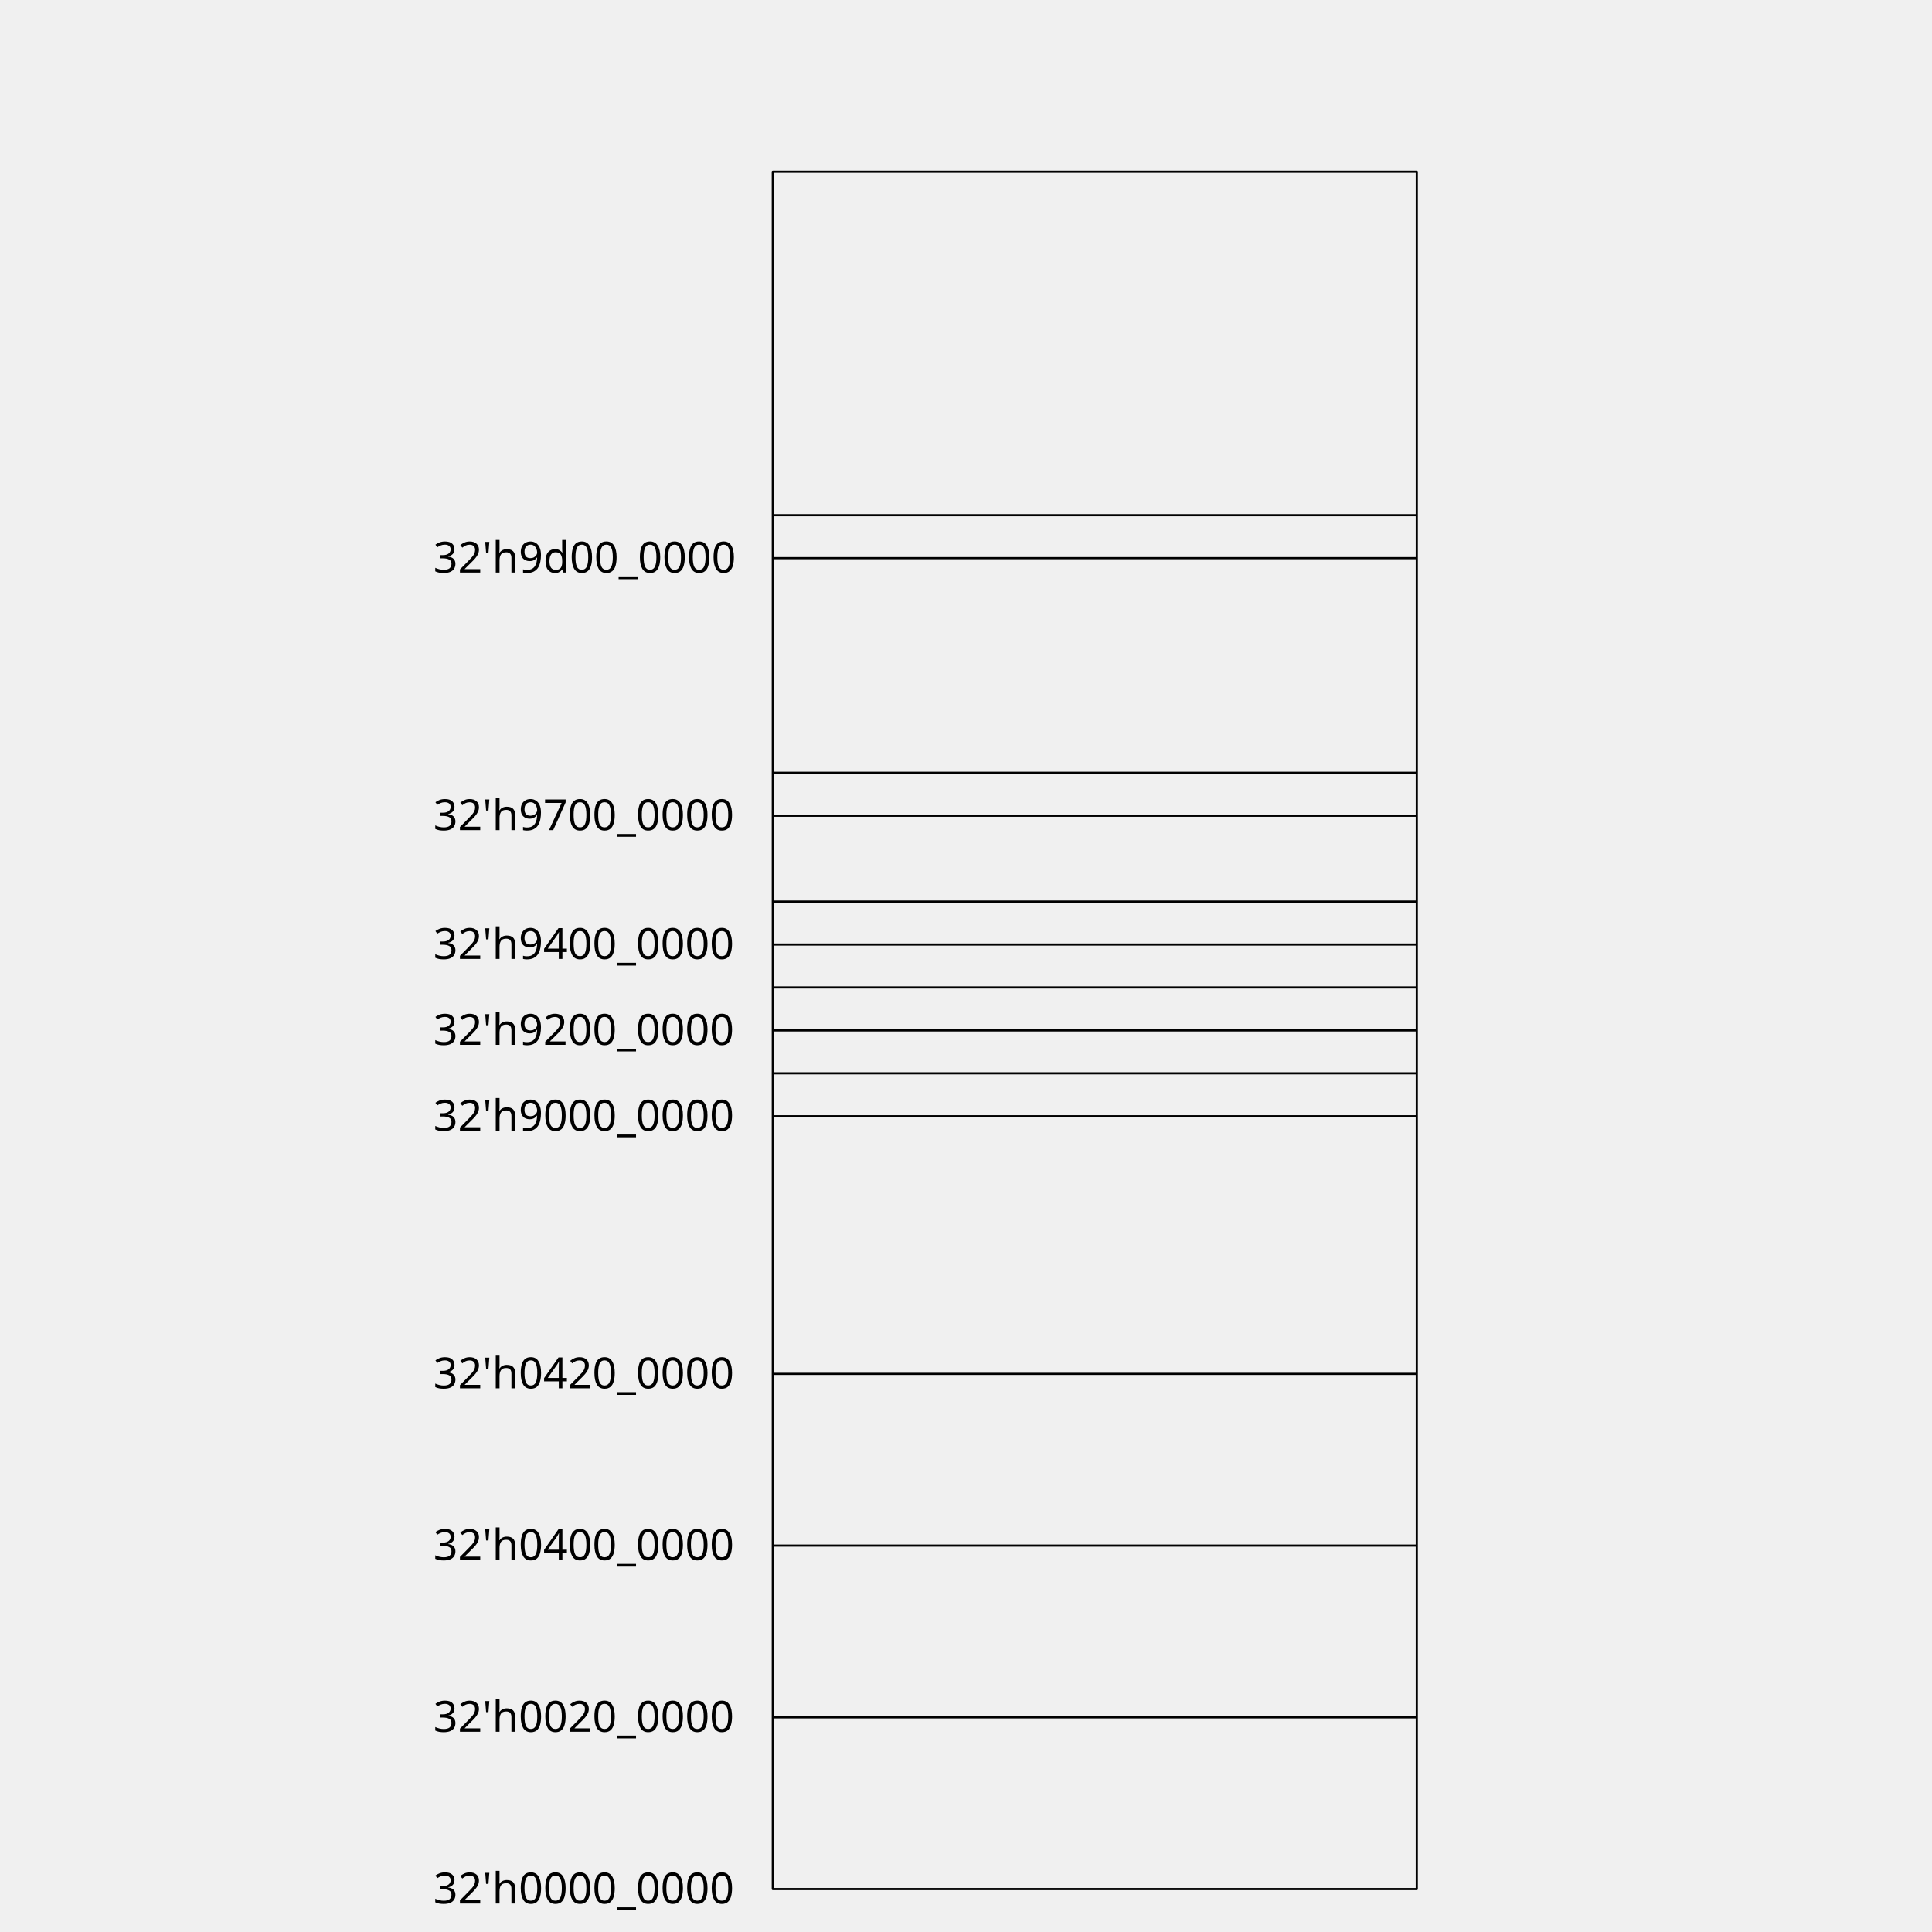
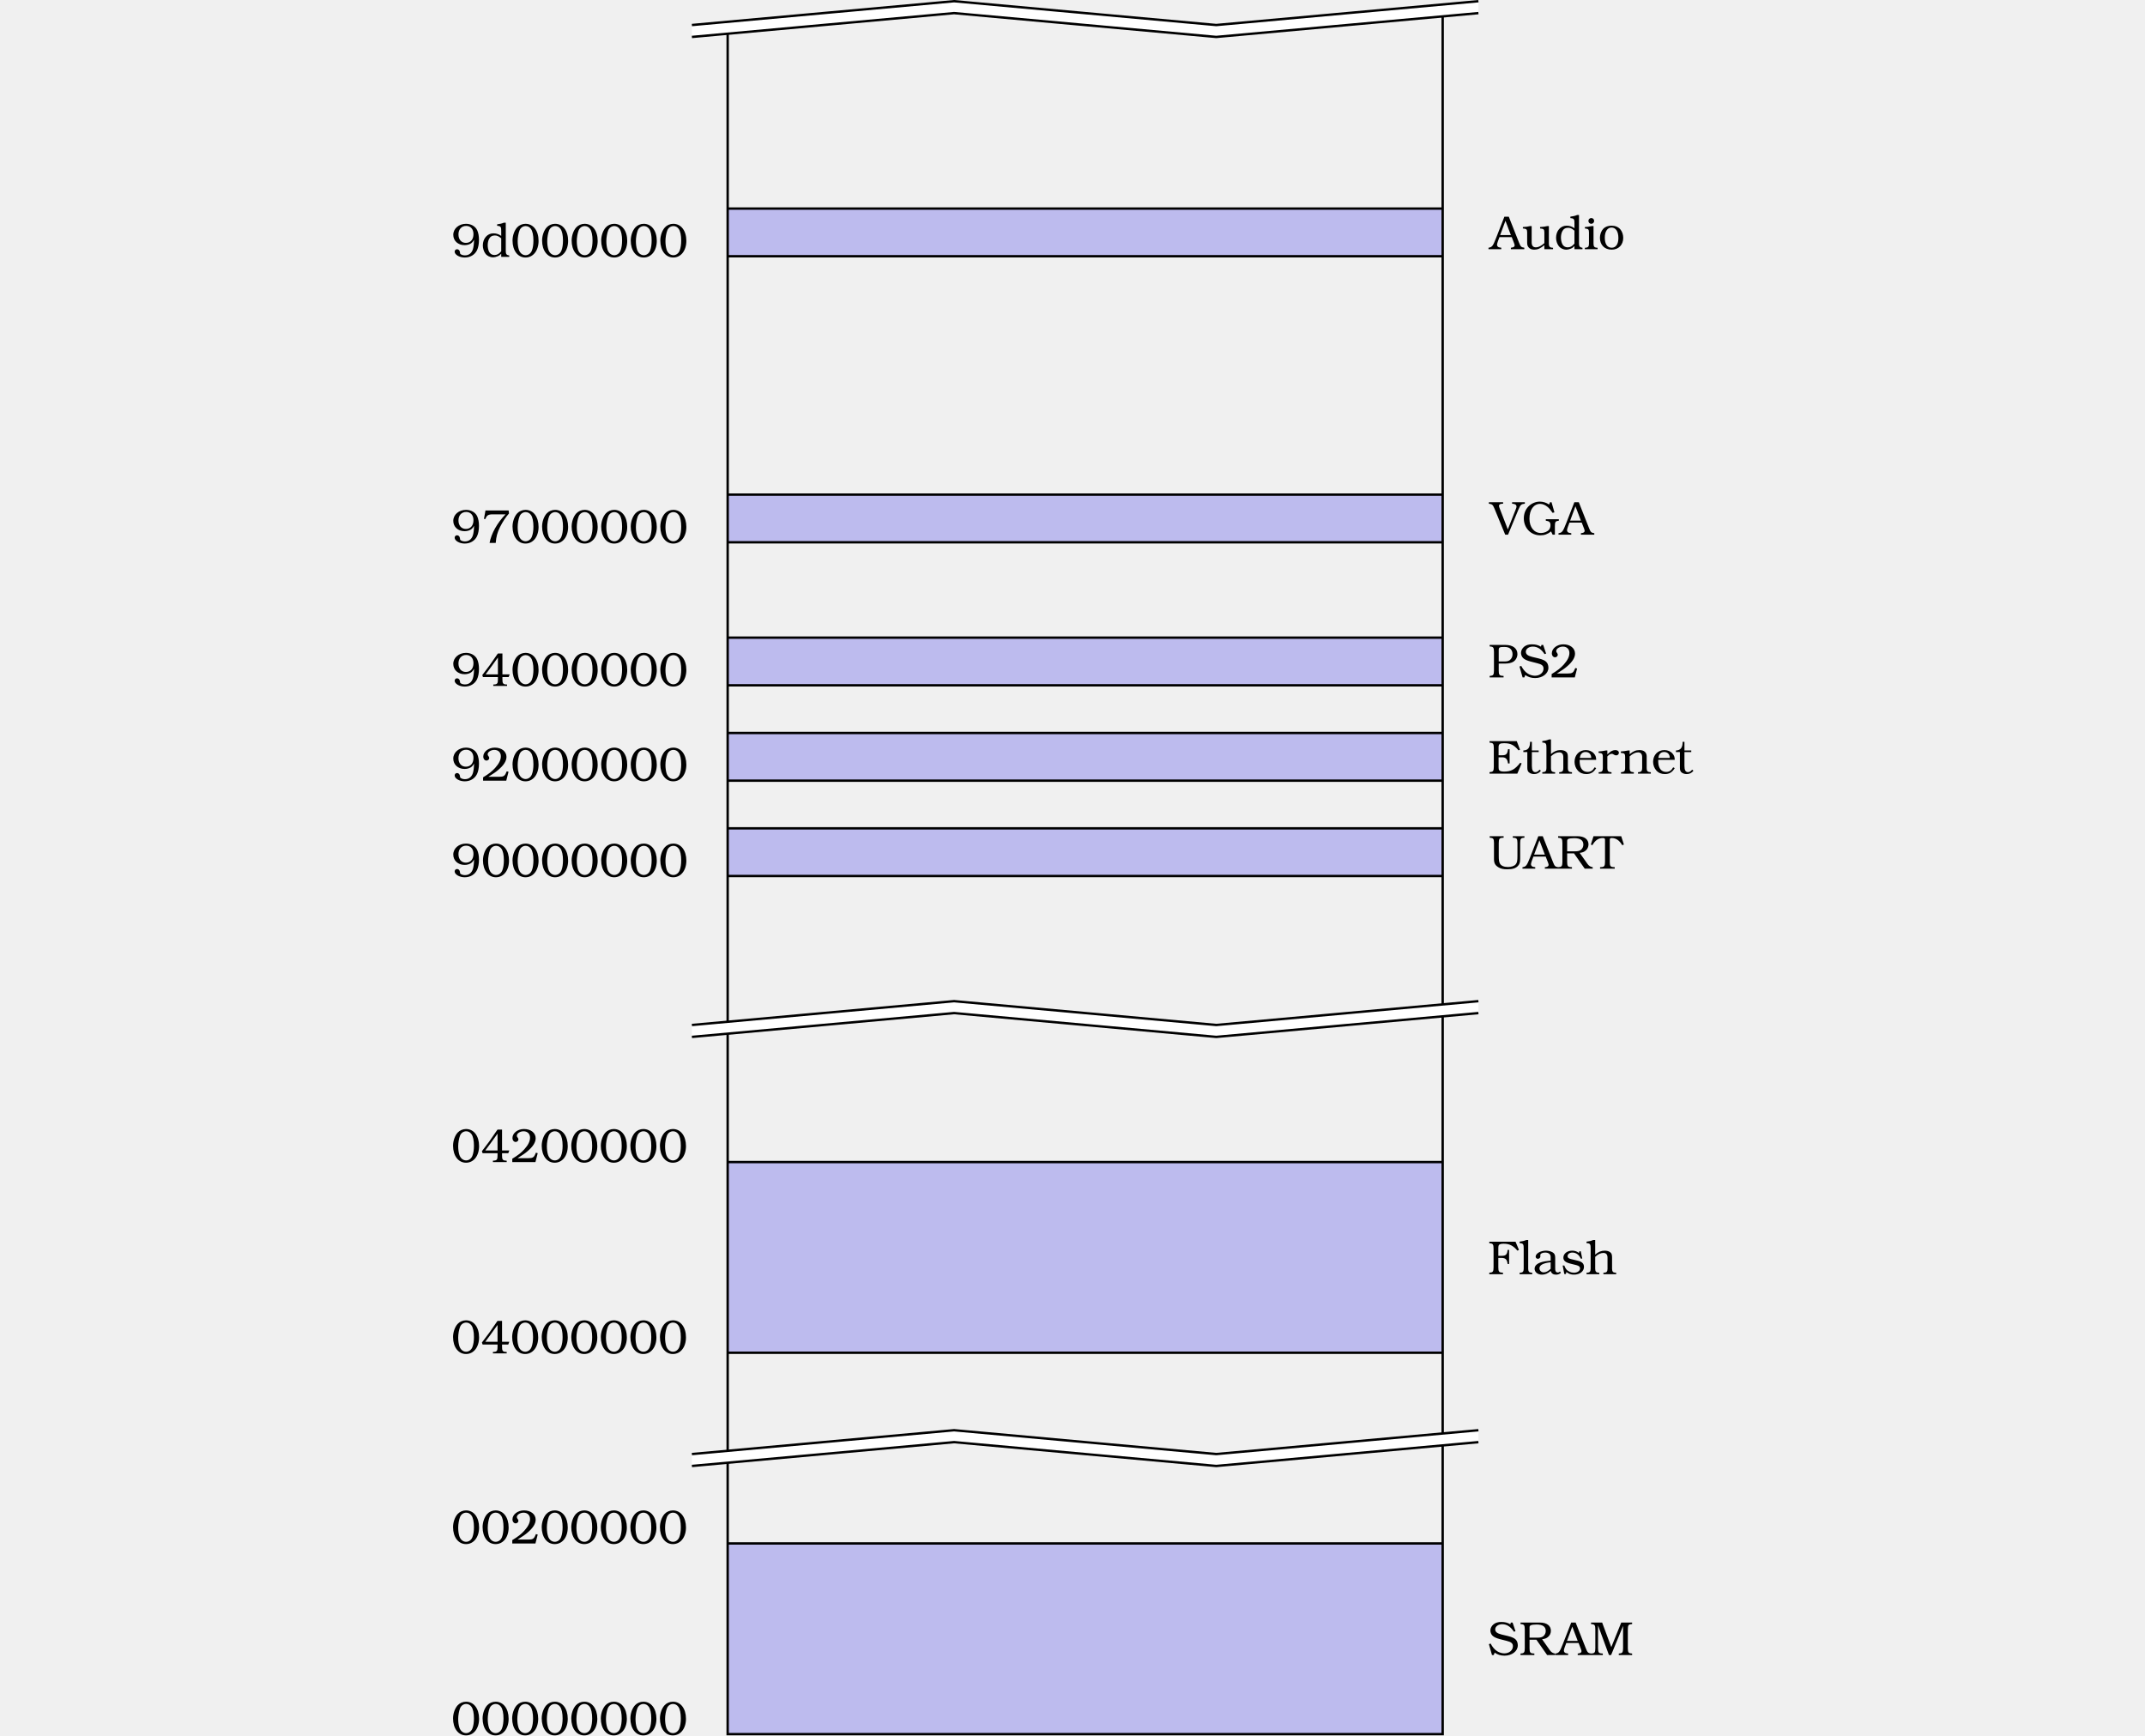
- <svg xmlns="http://www.w3.org/2000/svg" width="900" height="900" id="svg2" version="1.0">
+ <svg xmlns="http://www.w3.org/2000/svg" width="900" height="728" id="svg2" version="1.0">
  <defs id="defs4">
    <pattern patternUnits="userSpaceOnUse" width="21" height="21" patternTransform="translate(214.5,129.5)" id="pattern5118">
      <path id="path5116" d="M 0.5,20.5 L 20.5,0.5" style="fill:none;fill-opacity:0.75;fill-rule:evenodd;stroke:#000000;stroke-width:1px;stroke-linecap:butt;stroke-linejoin:miter;stroke-opacity:1" />
    </pattern>
  </defs>
  <g id="layer1">
-     <rect style="fill:none;fill-opacity:1.0;stroke:#000000;stroke-width:1;stroke-linejoin:round;stroke-miterlimit:4;stroke-dasharray:none;stroke-opacity:1" id="rect1307" width="300" height="800" x="360" y="80" />
-     <path style="fill:none;fill-opacity:0.75;fill-rule:evenodd;stroke:#000000;stroke-width:1px;stroke-linecap:butt;stroke-linejoin:miter;stroke-opacity:1" d="M 360,520 L 660,520" id="path2183" />
-     <path style="fill:none;fill-opacity:0.75;fill-rule:evenodd;stroke:#000000;stroke-width:1px;stroke-linecap:butt;stroke-linejoin:miter;stroke-opacity:1" d="M 360,500 L 660,500" id="path3058" />
-     <path style="fill:none;fill-opacity:0.75;fill-rule:evenodd;stroke:#000000;stroke-width:1px;stroke-linecap:butt;stroke-linejoin:miter;stroke-opacity:1" d="M 360,480 L 660,480" id="path3060" />
-     <path style="fill:none;fill-opacity:0.75;fill-rule:evenodd;stroke:#000000;stroke-width:1px;stroke-linecap:butt;stroke-linejoin:miter;stroke-opacity:1" d="M 360,460 L 660,460" id="path3062" />
-     <path style="fill:none;fill-opacity:0.75;fill-rule:evenodd;stroke:#000000;stroke-width:1px;stroke-linecap:butt;stroke-linejoin:miter;stroke-opacity:1" d="M 360,440 L 660,440" id="path3064" />
-     <path style="fill:none;fill-opacity:0.75;fill-rule:evenodd;stroke:#000000;stroke-width:1px;stroke-linecap:butt;stroke-linejoin:miter;stroke-opacity:1" d="M 360,420 L 660,420" id="path3066" />
-     <path style="fill:none;fill-opacity:0.75;fill-rule:evenodd;stroke:#000000;stroke-width:1px;stroke-linecap:butt;stroke-linejoin:miter;stroke-opacity:1" d="M 360,380 L 660,380" id="path3070" />
-     <path style="fill:none;fill-opacity:0.75;fill-rule:evenodd;stroke:#000000;stroke-width:1px;stroke-linecap:butt;stroke-linejoin:miter;stroke-opacity:1" d="M 360,360 L 660,360" id="path3072" />
-     <text xml:space="preserve" style="font-size:20px;font-style:normal;font-variant:normal;font-weight:normal;font-stretch:normal;text-align:start;line-height:125%;writing-mode:lr-tb;text-anchor:start;fill:#000000;fill-opacity:1;stroke:none;stroke-width:1px;stroke-linecap:butt;stroke-linejoin:miter;stroke-opacity:1;font-family:Bitstream Charter" x="201.86" y="526.72" id="text3098">
-       <tspan x="201.86" y="526.72" id="tspan3102">32'h9000_0000</tspan>
+     <rect style="fill:#bdbbee;fill-opacity:1;stroke:none;stroke-width:1;stroke-linecap:square;stroke-linejoin:round;stroke-miterlimit:4;stroke-dasharray:none;stroke-dashoffset:0;stroke-opacity:1" id="rect4940" width="300" height="20" x="305.313" y="267.5" />
+     <rect style="fill:#bdbbee;fill-opacity:1;stroke:none;stroke-width:1;stroke-linecap:square;stroke-linejoin:round;stroke-miterlimit:4;stroke-dasharray:none;stroke-dashoffset:0;stroke-opacity:1" id="rect4942" width="300" height="20" x="305.313" y="347.5" />
+     <rect style="fill:#bdbbee;fill-opacity:1;stroke:none;stroke-width:1;stroke-linecap:square;stroke-linejoin:round;stroke-miterlimit:4;stroke-dasharray:none;stroke-dashoffset:0;stroke-opacity:1" id="rect4944" width="300" height="20" x="305.313" y="307.5" />
+     <rect style="fill:#bdbbee;fill-opacity:1;stroke:none;stroke-width:1;stroke-linecap:square;stroke-linejoin:round;stroke-miterlimit:4;stroke-dasharray:none;stroke-dashoffset:0;stroke-opacity:1" id="rect4946" width="300" height="20" x="305.313" y="207.5" />
+     <rect style="fill:#bdbbee;fill-opacity:1;stroke:none;stroke-width:1;stroke-linecap:square;stroke-linejoin:round;stroke-miterlimit:4;stroke-dasharray:none;stroke-dashoffset:0;stroke-opacity:1" id="rect4948" width="300" height="20" x="305.313" y="87.5" />
+     <rect style="fill:#bdbbee;fill-opacity:1;stroke:none;stroke-width:1;stroke-linecap:square;stroke-linejoin:round;stroke-miterlimit:4;stroke-dasharray:none;stroke-dashoffset:0;stroke-opacity:1" id="rect4938" width="300" height="80" x="305.313" y="487.5" />
+     <rect style="fill:#bdbbee;fill-opacity:1;stroke:none;stroke-width:1;stroke-linecap:square;stroke-linejoin:round;stroke-miterlimit:4;stroke-dasharray:none;stroke-dashoffset:0;stroke-opacity:1" id="rect4104" width="300" height="80" x="305.312" y="647.5" />
+     <path style="fill:none;fill-opacity:0.75;fill-rule:evenodd;stroke:#000000;stroke-width:1px;stroke-linecap:butt;stroke-linejoin:miter;stroke-opacity:1" d="M 305.313,367.5 L 605.313,367.5" id="path2183" />
+     <path style="fill:none;fill-opacity:0.75;fill-rule:evenodd;stroke:#000000;stroke-width:1px;stroke-linecap:butt;stroke-linejoin:miter;stroke-opacity:1" d="M 305.313,347.5 L 605.313,347.5" id="path3058" />
+     <path style="fill:none;fill-opacity:0.75;fill-rule:evenodd;stroke:#000000;stroke-width:1px;stroke-linecap:butt;stroke-linejoin:miter;stroke-opacity:1" d="M 305.313,327.5 L 605.313,327.5" id="path3060" />
+     <path style="fill:none;fill-opacity:0.75;fill-rule:evenodd;stroke:#000000;stroke-width:1px;stroke-linecap:butt;stroke-linejoin:miter;stroke-opacity:1" d="M 305.313,307.5 L 605.313,307.5" id="path3062" />
+     <path style="fill:none;fill-opacity:0.75;fill-rule:evenodd;stroke:#000000;stroke-width:1px;stroke-linecap:butt;stroke-linejoin:miter;stroke-opacity:1" d="M 305.313,287.5 L 605.313,287.5" id="path3064" />
+     <path style="fill:none;fill-opacity:0.75;fill-rule:evenodd;stroke:#000000;stroke-width:1px;stroke-linecap:butt;stroke-linejoin:miter;stroke-opacity:1" d="M 305.313,267.5 L 605.313,267.5" id="path3066" />
+     <path style="fill:none;fill-opacity:0.75;fill-rule:evenodd;stroke:#000000;stroke-width:1px;stroke-linecap:butt;stroke-linejoin:miter;stroke-opacity:1" d="M 305.313,227.5 L 605.313,227.5" id="path3070" />
+     <path style="fill:none;fill-opacity:0.75;fill-rule:evenodd;stroke:#000000;stroke-width:1px;stroke-linecap:butt;stroke-linejoin:miter;stroke-opacity:1" d="M 305.313,207.5 L 605.313,207.5" id="path3072" />
+     <path style="fill:none;fill-opacity:0.75;fill-rule:evenodd;stroke:#000000;stroke-width:1px;stroke-linecap:butt;stroke-linejoin:miter;stroke-opacity:1" d="M 305.313,107.5 L 605.313,107.5" id="path3122" />
+     <path style="fill:none;fill-opacity:0.75;fill-rule:evenodd;stroke:#000000;stroke-width:1px;stroke-linecap:butt;stroke-linejoin:miter;stroke-opacity:1" d="M 305.313,647.5 L 605.313,647.5" id="path3128" />
+     <path style="fill:none;fill-opacity:0.75;fill-rule:evenodd;stroke:#000000;stroke-width:1px;stroke-linecap:butt;stroke-linejoin:miter;stroke-opacity:1" d="M 305.313,567.5 L 605.313,567.5" id="path3130" />
+     <path style="fill:none;fill-opacity:0.75;fill-rule:evenodd;stroke:#000000;stroke-width:1px;stroke-linecap:butt;stroke-linejoin:miter;stroke-opacity:1" d="M 305.313,487.5 L 605.313,487.5" id="path3132" />
+     <text xml:space="preserve" style="font-size:20px;font-style:normal;font-variant:normal;font-weight:300;font-stretch:normal;text-align:start;line-height:125%;writing-mode:lr-tb;text-anchor:start;fill:#000000;fill-opacity:1;stroke:none;stroke-width:1px;stroke-linecap:butt;stroke-linejoin:miter;stroke-opacity:1;font-family:Bookman Old Style;-inkscape-font-specification:Bookman Old Style Light" x="189.453" y="367.766" id="text3098">
+       <tspan x="189.453" y="367.766" id="tspan3102">90000000</tspan>
    </text>
-     <text xml:space="preserve" style="font-size:20px;font-style:normal;font-variant:normal;font-weight:normal;font-stretch:normal;text-align:start;line-height:125%;writing-mode:lr-tb;text-anchor:start;fill:#000000;fill-opacity:1;stroke:none;stroke-width:1px;stroke-linecap:butt;stroke-linejoin:miter;stroke-opacity:1;font-family:Bitstream Charter" x="201.86" y="486.72" id="text3106">
-       <tspan x="201.86" y="486.72" id="tspan3108">32'h9200_0000</tspan>
+     <text xml:space="preserve" style="font-size:20px;font-style:normal;font-variant:normal;font-weight:300;font-stretch:normal;text-align:start;line-height:125%;writing-mode:lr-tb;text-anchor:start;fill:#000000;fill-opacity:1;stroke:none;stroke-width:1px;stroke-linecap:butt;stroke-linejoin:miter;stroke-opacity:1;font-family:Bookman Old Style;-inkscape-font-specification:Bookman Old Style Light" x="189.453" y="327.512" id="text3106">
+       <tspan x="189.453" y="327.512" id="tspan3108">92000000</tspan>
    </text>
-     <text xml:space="preserve" style="font-size:20px;font-style:normal;font-variant:normal;font-weight:normal;font-stretch:normal;text-align:start;line-height:125%;writing-mode:lr-tb;text-anchor:start;fill:#000000;fill-opacity:1;stroke:none;stroke-width:1px;stroke-linecap:butt;stroke-linejoin:miter;stroke-opacity:1;font-family:Bitstream Charter" x="201.86" y="446.72" id="text3110">
-       <tspan x="201.86" y="446.72" id="tspan3112">32'h9400_0000</tspan>
+     <text xml:space="preserve" style="font-size:20px;font-style:normal;font-variant:normal;font-weight:300;font-stretch:normal;text-align:start;line-height:125%;writing-mode:lr-tb;text-anchor:start;fill:#000000;fill-opacity:1;stroke:none;stroke-width:1px;stroke-linecap:butt;stroke-linejoin:miter;stroke-opacity:1;font-family:Bookman Old Style;-inkscape-font-specification:Bookman Old Style Light" x="189.453" y="287.766" id="text3110">
+       <tspan x="189.453" y="287.766" id="tspan3112">94000000</tspan>
    </text>
-     <text xml:space="preserve" style="font-size:20px;font-style:normal;font-variant:normal;font-weight:normal;font-stretch:normal;text-align:start;line-height:125%;writing-mode:lr-tb;text-anchor:start;fill:#000000;fill-opacity:1;stroke:none;stroke-width:1px;stroke-linecap:butt;stroke-linejoin:miter;stroke-opacity:1;font-family:Bitstream Charter" x="201.86" y="386.72" id="text3114">
-       <tspan x="201.86" y="386.72" id="tspan3116">32'h9700_0000</tspan>
+     <text xml:space="preserve" style="font-size:20px;font-style:normal;font-variant:normal;font-weight:300;font-stretch:normal;text-align:start;line-height:125%;writing-mode:lr-tb;text-anchor:start;fill:#000000;fill-opacity:1;stroke:none;stroke-width:1px;stroke-linecap:butt;stroke-linejoin:miter;stroke-opacity:1;font-family:Bookman Old Style;-inkscape-font-specification:Bookman Old Style Light" x="189.453" y="227.766" id="text3114">
+       <tspan x="189.453" y="227.766" id="tspan3116">97000000</tspan>
    </text>
-     <path style="fill:none;fill-opacity:0.75;fill-rule:evenodd;stroke:#000000;stroke-width:1px;stroke-linecap:butt;stroke-linejoin:miter;stroke-opacity:1" d="M 360,260 L 660,260" id="path3122" />
-     <text xml:space="preserve" style="font-size:20px;font-style:normal;font-variant:normal;font-weight:normal;font-stretch:normal;text-align:start;line-height:125%;writing-mode:lr-tb;text-anchor:start;fill:#000000;fill-opacity:1;stroke:none;stroke-width:1px;stroke-linecap:butt;stroke-linejoin:miter;stroke-opacity:1;font-family:Bitstream Charter" x="201.86" y="266.72" id="text3124">
-       <tspan x="201.86" y="266.72" id="tspan3126">32'h9d00_0000</tspan>
+     <text xml:space="preserve" style="font-size:20px;font-style:normal;font-variant:normal;font-weight:300;font-stretch:normal;text-align:start;line-height:125%;writing-mode:lr-tb;text-anchor:start;fill:#000000;fill-opacity:1;stroke:none;stroke-width:1px;stroke-linecap:butt;stroke-linejoin:miter;stroke-opacity:1;font-family:Bookman Old Style;-inkscape-font-specification:Bookman Old Style Light" x="189.453" y="107.766" id="text3124">
+       <tspan x="189.453" y="107.766" id="tspan3126">9d000000</tspan>
    </text>
-     <path style="fill:none;fill-opacity:0.75;fill-rule:evenodd;stroke:#000000;stroke-width:1px;stroke-linecap:butt;stroke-linejoin:miter;stroke-opacity:1" d="M 360,800 L 660,800" id="path3128" />
-     <path style="fill:none;fill-opacity:0.75;fill-rule:evenodd;stroke:#000000;stroke-width:1px;stroke-linecap:butt;stroke-linejoin:miter;stroke-opacity:1" d="M 360,720 L 660,720" id="path3130" />
-     <path style="fill:none;fill-opacity:0.75;fill-rule:evenodd;stroke:#000000;stroke-width:1px;stroke-linecap:butt;stroke-linejoin:miter;stroke-opacity:1" d="M 360,640 L 660,640" id="path3132" />
-     <text xml:space="preserve" style="font-size:20px;font-style:normal;font-variant:normal;font-weight:normal;font-stretch:normal;text-align:start;line-height:125%;writing-mode:lr-tb;text-anchor:start;fill:#000000;fill-opacity:1;stroke:none;stroke-width:1px;stroke-linecap:butt;stroke-linejoin:miter;stroke-opacity:1;font-family:Bitstream Charter" x="201.86" y="886.72" id="text3134">
-       <tspan x="201.86" y="886.72" id="tspan3136">32'h0000_0000</tspan>
+     <text xml:space="preserve" style="font-size:20px;font-style:normal;font-variant:normal;font-weight:300;font-stretch:normal;text-align:start;line-height:125%;writing-mode:lr-tb;text-anchor:start;fill:#000000;fill-opacity:1;stroke:none;stroke-width:1px;stroke-linecap:butt;stroke-linejoin:miter;stroke-opacity:1;font-family:Bookman Old Style;-inkscape-font-specification:Bookman Old Style Light" x="189.297" y="727.766" id="text3134">
+       <tspan x="189.297" y="727.766" id="tspan3136">00000000</tspan>
    </text>
-     <text xml:space="preserve" style="font-size:20px;font-style:normal;font-variant:normal;font-weight:normal;font-stretch:normal;text-align:start;line-height:125%;writing-mode:lr-tb;text-anchor:start;fill:#000000;fill-opacity:1;stroke:none;stroke-width:1px;stroke-linecap:butt;stroke-linejoin:miter;stroke-opacity:1;font-family:Bitstream Charter" x="201.86" y="806.72" id="text3138">
-       <tspan x="201.86" y="806.72" id="tspan3140">32'h0020_0000</tspan>
+     <text xml:space="preserve" style="font-size:20px;font-style:normal;font-variant:normal;font-weight:300;font-stretch:normal;text-align:start;line-height:100%;writing-mode:lr-tb;text-anchor:start;fill:#000000;fill-opacity:1;stroke:none;stroke-width:1px;stroke-linecap:butt;stroke-linejoin:miter;stroke-opacity:1;font-family:Bookman Old Style;-inkscape-font-specification:Bookman Old Style Light" x="189.297" y="647.512" id="text3138">
+       <tspan x="189.297" y="647.512" id="tspan3140">00200000</tspan>
    </text>
-     <text xml:space="preserve" style="font-size:20px;font-style:normal;font-variant:normal;font-weight:normal;font-stretch:normal;text-align:start;line-height:125%;writing-mode:lr-tb;text-anchor:start;fill:#000000;fill-opacity:1;stroke:none;stroke-width:1px;stroke-linecap:butt;stroke-linejoin:miter;stroke-opacity:1;font-family:Bitstream Charter" x="201.86" y="726.72" id="text3142">
-       <tspan x="201.86" y="726.72" id="tspan3144">32'h0400_0000</tspan>
+     <text xml:space="preserve" style="font-size:20px;font-style:normal;font-variant:normal;font-weight:300;font-stretch:normal;text-align:start;line-height:125%;writing-mode:lr-tb;text-anchor:start;fill:#000000;fill-opacity:1;stroke:none;stroke-width:1px;stroke-linecap:butt;stroke-linejoin:miter;stroke-opacity:1;font-family:Bookman Old Style;-inkscape-font-specification:Bookman Old Style Light" x="189.297" y="567.766" id="text3142">
+       <tspan x="189.297" y="567.766" id="tspan3144">04000000</tspan>
    </text>
-     <text xml:space="preserve" style="font-size:20px;font-style:normal;font-variant:normal;font-weight:normal;font-stretch:normal;text-align:start;line-height:125%;writing-mode:lr-tb;text-anchor:start;fill:#000000;fill-opacity:1;stroke:none;stroke-width:1px;stroke-linecap:butt;stroke-linejoin:miter;stroke-opacity:1;font-family:Bitstream Charter" x="201.86" y="646.72" id="text3146">
-       <tspan x="201.86" y="646.72" id="tspan3148">32'h0420_0000</tspan>
+     <text xml:space="preserve" style="font-size:20px;font-style:normal;font-variant:normal;font-weight:300;font-stretch:normal;text-align:start;line-height:125%;writing-mode:lr-tb;text-anchor:start;fill:#000000;fill-opacity:1;stroke:none;stroke-width:1px;stroke-linecap:butt;stroke-linejoin:miter;stroke-opacity:1;font-family:Bookman Old Style;-inkscape-font-specification:Bookman Old Style Light" x="189.297" y="487.512" id="text3146">
+       <tspan x="189.297" y="487.512" id="tspan3148">04200000</tspan>
    </text>
-     <path style="fill:none;fill-opacity:0.75;fill-rule:evenodd;stroke:#000000;stroke-width:1px;stroke-linecap:butt;stroke-linejoin:miter;stroke-opacity:1" d="M 360,240 L 660,240" id="path4229" />
-     <rect style="stroke:none;fill:none" width="21" height="21" x="214.5" y="129.5" id="rect5121" />
+     <path style="fill:none;fill-opacity:0.75;fill-rule:evenodd;stroke:#000000;stroke-width:1px;stroke-linecap:butt;stroke-linejoin:miter;stroke-opacity:1" d="M 305.313,87.5 L 605.313,87.5" id="path4229" />
+     <path style="fill:none;fill-rule:evenodd;stroke:#000000;stroke-width:1px;stroke-linecap:butt;stroke-linejoin:miter;stroke-opacity:1" d="M 305.313,12.5 L 305.313,727.5 L 605.313,727.5 L 605.313,2.5" id="path4950" />
+     <text xml:space="preserve" style="font-size:20px;font-style:normal;font-variant:normal;font-weight:300;font-stretch:normal;text-align:start;line-height:125%;writing-mode:lr-tb;text-anchor:start;fill:#000000;fill-opacity:1;stroke:none;stroke-width:1px;stroke-linecap:butt;stroke-linejoin:miter;stroke-opacity:1;font-family:Bookman Old Style;-inkscape-font-specification:Bookman Old Style Light" x="624.15" y="694.312" id="text4990">
+       <tspan x="624.15" y="694.312" id="tspan4992">SRAM</tspan>
+     </text>
+     <text xml:space="preserve" style="font-size:20px;font-style:normal;font-variant:normal;font-weight:300;font-stretch:normal;text-align:start;line-height:125%;writing-mode:lr-tb;text-anchor:start;fill:#000000;fill-opacity:1;stroke:none;stroke-width:1px;stroke-linecap:butt;stroke-linejoin:miter;stroke-opacity:1;font-family:Bookman Old Style;-inkscape-font-specification:Bookman Old Style Light" x="624.248" y="534.546" id="text4994">
+       <tspan x="624.248" y="534.546" id="tspan4996">Flash</tspan>
+     </text>
+     <text xml:space="preserve" style="font-size:20px;font-style:normal;font-variant:normal;font-weight:300;font-stretch:normal;text-align:start;line-height:125%;writing-mode:lr-tb;text-anchor:start;fill:#000000;fill-opacity:1;stroke:none;stroke-width:1px;stroke-linecap:butt;stroke-linejoin:miter;stroke-opacity:1;font-family:Bookman Old Style;-inkscape-font-specification:Bookman Old Style Light" x="624.551" y="364.424" id="text4998">
+       <tspan x="624.551" y="364.424" id="tspan5000">UART</tspan>
+     </text>
+     <text xml:space="preserve" style="font-size:20px;font-style:normal;font-variant:normal;font-weight:300;font-stretch:normal;text-align:start;line-height:125%;writing-mode:lr-tb;text-anchor:start;fill:#000000;fill-opacity:1;stroke:none;stroke-width:1px;stroke-linecap:butt;stroke-linejoin:miter;stroke-opacity:1;font-family:Bookman Old Style;-inkscape-font-specification:Bookman Old Style Light" x="624.355" y="324.546" id="text5002">
+       <tspan x="624.355" y="324.546" id="tspan5004">Ethernet</tspan>
+     </text>
+     <text xml:space="preserve" style="font-size:20px;font-style:normal;font-variant:normal;font-weight:300;font-stretch:normal;text-align:start;line-height:125%;writing-mode:lr-tb;text-anchor:start;fill:#000000;fill-opacity:1;stroke:none;stroke-width:1px;stroke-linecap:butt;stroke-linejoin:miter;stroke-opacity:1;font-family:Bookman Old Style;-inkscape-font-specification:Bookman Old Style Light" x="624.414" y="284.185" id="text5006">
+       <tspan x="624.414" y="284.185" id="tspan5008">PS2</tspan>
+     </text>
+     <text xml:space="preserve" style="font-size:20px;font-style:normal;font-variant:normal;font-weight:300;font-stretch:normal;text-align:start;line-height:125%;writing-mode:lr-tb;text-anchor:start;fill:#000000;fill-opacity:1;stroke:none;stroke-width:1px;stroke-linecap:butt;stroke-linejoin:miter;stroke-opacity:1;font-family:Bookman Old Style;-inkscape-font-specification:Bookman Old Style Light" x="625.293" y="224.312" id="text5010">
+       <tspan x="625.293" y="224.312" id="tspan5012">VGA</tspan>
+     </text>
+     <text xml:space="preserve" style="font-size:20px;font-style:normal;font-variant:normal;font-weight:300;font-stretch:normal;text-align:start;line-height:125%;writing-mode:lr-tb;text-anchor:start;fill:#000000;fill-opacity:1;stroke:none;stroke-width:1px;stroke-linecap:butt;stroke-linejoin:miter;stroke-opacity:1;font-family:Bookman Old Style;-inkscape-font-specification:Bookman Old Style Light" x="625.283" y="104.546" id="text5014">
+       <tspan x="625.283" y="104.546" id="tspan5016">Audio</tspan>
+     </text>
+     <g id="g4098" transform="translate(-54.68749,-752)">
+       <path id="path4100" d="M 345,762.5 L 345,767.5 L 455,757.5 L 565,767.5 L 675,757.5 L 675,752.5 L 565,762.5 L 455,752.5 L 345,762.5 z" style="fill:#ffffff;fill-opacity:1;fill-rule:evenodd;stroke:none;stroke-width:1px;stroke-linecap:butt;stroke-linejoin:miter;stroke-opacity:1" />
+       <path id="path4102" d="M 675,752.5 L 565,762.5 L 455,752.5 L 345,762.5 M 345,767.5 L 455,757.5 L 565,767.5 L 675,757.5" style="fill:none;fill-rule:evenodd;stroke:#000000;stroke-width:1px;stroke-linecap:butt;stroke-linejoin:miter;stroke-opacity:1" />
+     </g>
+     <g id="g4092" transform="translate(-54.68749,-332.5)">
+       <path id="path4094" d="M 345,762.5 L 345,767.5 L 455,757.5 L 565,767.5 L 675,757.5 L 675,752.5 L 565,762.5 L 455,752.5 L 345,762.5 z" style="fill:#ffffff;fill-opacity:1;fill-rule:evenodd;stroke:none;stroke-width:1px;stroke-linecap:butt;stroke-linejoin:miter;stroke-opacity:1" />
+       <path id="path4096" d="M 675,752.5 L 565,762.5 L 455,752.5 L 345,762.5 M 345,767.5 L 455,757.5 L 565,767.5 L 675,757.5" style="fill:none;fill-rule:evenodd;stroke:#000000;stroke-width:1px;stroke-linecap:butt;stroke-linejoin:miter;stroke-opacity:1" />
+     </g>
+     <g id="g4088" transform="translate(-54.68749,-152.5)">
+       <path id="path4072" d="M 345,762.5 L 345,767.5 L 455,757.5 L 565,767.5 L 675,757.5 L 675,752.5 L 565,762.5 L 455,752.5 L 345,762.5 z" style="fill:#ffffff;fill-opacity:1;fill-rule:evenodd;stroke:none;stroke-width:1px;stroke-linecap:butt;stroke-linejoin:miter;stroke-opacity:1" />
+       <path id="path4070" d="M 675,752.5 L 565,762.5 L 455,752.5 L 345,762.5 M 345,767.5 L 455,757.5 L 565,767.5 L 675,757.5" style="fill:none;fill-rule:evenodd;stroke:#000000;stroke-width:1px;stroke-linecap:butt;stroke-linejoin:miter;stroke-opacity:1" />
+     </g>
  </g>
</svg>
